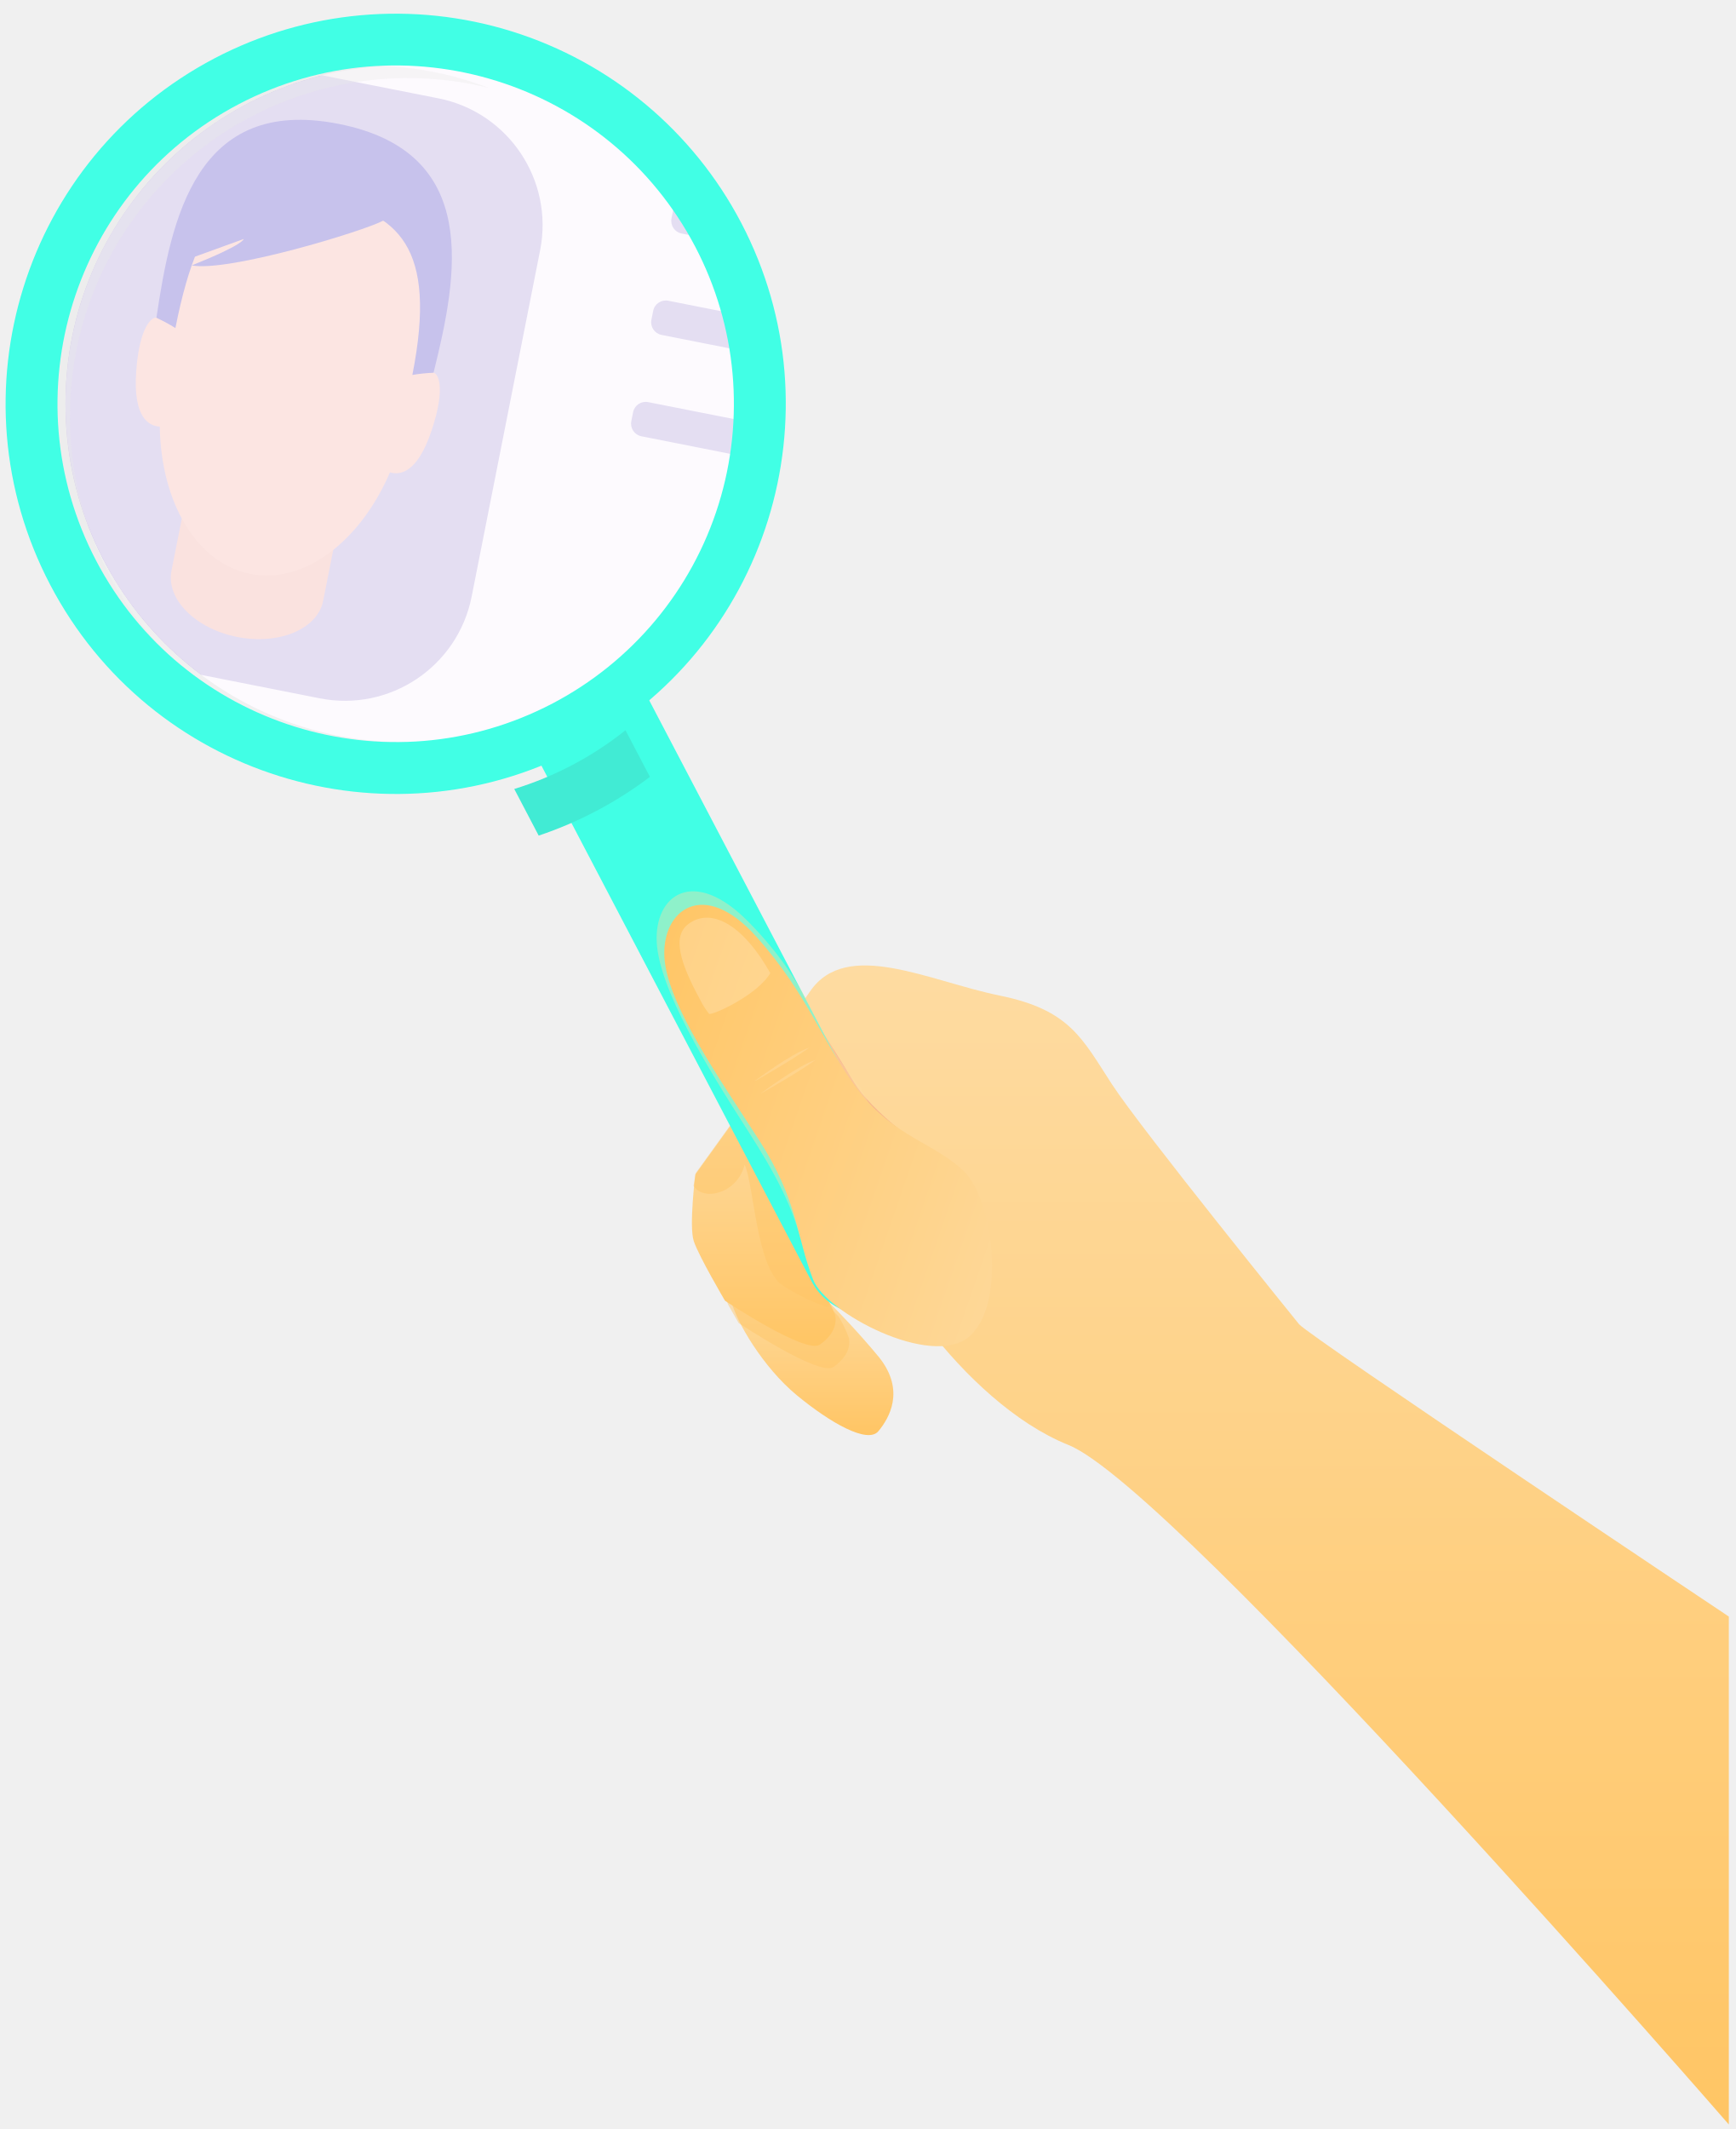
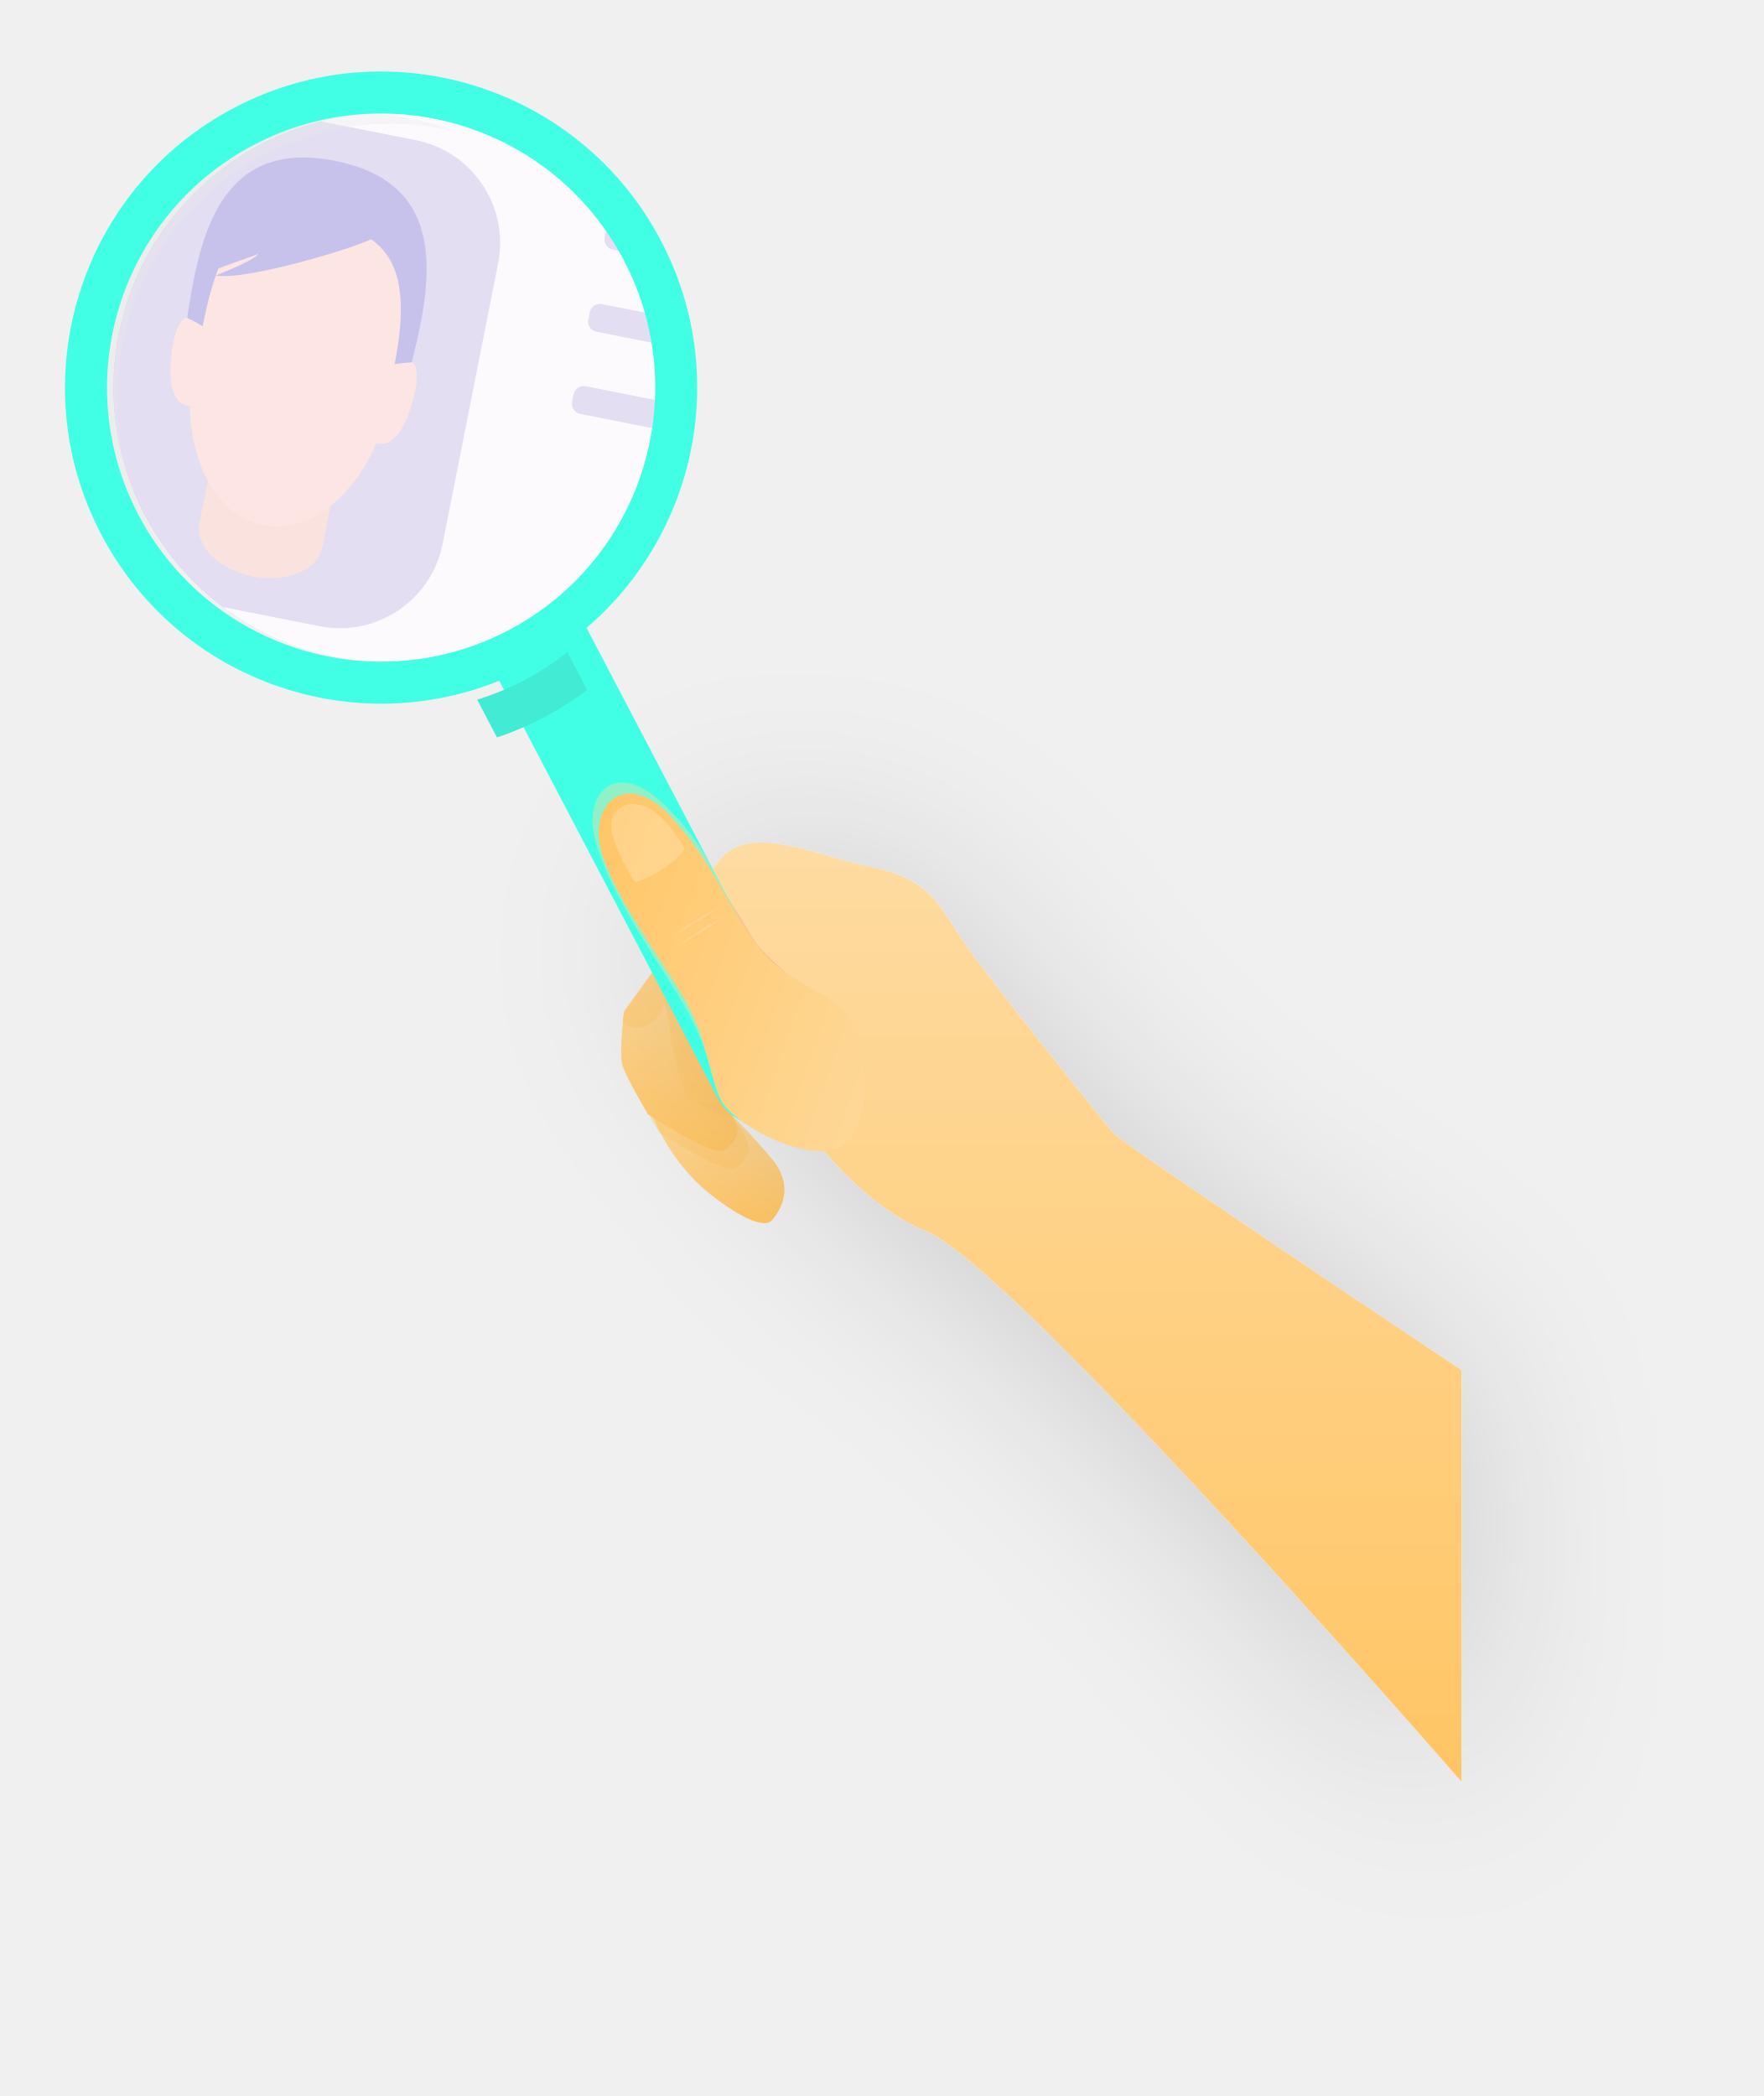
- <svg xmlns="http://www.w3.org/2000/svg" xmlns:xlink="http://www.w3.org/1999/xlink" width="349px" height="428px" viewBox="0 0 349 428" version="1.1">
+ <svg xmlns="http://www.w3.org/2000/svg" xmlns:xlink="http://www.w3.org/1999/xlink" width="437.635" height="520.097" viewBox="0 0 437.635 520.097">
  <defs>
-     <circle id="path-1" cx="96.174" cy="96.174" r="68.005" />
-     <linearGradient x1="50%" y1="0%" x2="50%" y2="100%" id="linearGradient-3">
-       <stop stop-color="#FEDBA1" offset="0%" />
-       <stop stop-color="#FFC564" offset="100%" />
+     <clipPath id="clip-path">
+       <circle id="Ellipse_7" data-name="Ellipse 7" cx="68.005" cy="68.005" r="68.005" transform="translate(0 96.174) rotate(-45)" fill="none" />
+     </clipPath>
+     <linearGradient id="linear-gradient" x1="0.5" x2="0.5" y2="1" gradientUnits="objectBoundingBox">
+       <stop offset="0" stop-color="#fedba1" />
+       <stop offset="1" stop-color="#ffc564" />
    </linearGradient>
-     <linearGradient x1="20.3%" y1="-292.6%" x2="100%" y2="1.11022302e-14%" id="linearGradient-4">
-       <stop stop-color="#FEDBA1" offset="0%" />
-       <stop stop-color="#FFC564" offset="100%" />
-     </linearGradient>
-     <linearGradient x1="50%" y1="0%" x2="50%" y2="100%" id="linearGradient-5">
-       <stop stop-color="#FEDBA1" offset="0%" />
-       <stop stop-color="#FFC564" offset="100%" />
-     </linearGradient>
-     <linearGradient x1="20.3%" y1="-292.6%" x2="100%" y2="0%" id="linearGradient-6">
-       <stop stop-color="#FEDBA1" offset="0%" />
-       <stop stop-color="#FFC564" offset="100%" />
-     </linearGradient>
-     <linearGradient x1="50%" y1="0%" x2="50%" y2="100%" id="linearGradient-7">
-       <stop stop-color="#FEDBA1" offset="0%" />
-       <stop stop-color="#FFC564" offset="100%" />
-     </linearGradient>
-     <linearGradient x1="127.2%" y1="93.2%" x2="-17.4%" y2="25.9%" id="linearGradient-8">
-       <stop stop-color="#FEDBA1" offset="0%" />
-       <stop stop-color="#FFC564" offset="100%" />
-     </linearGradient>
+     <linearGradient id="linear-gradient-2" x1="0.203" y1="-2.926" xlink:href="#linear-gradient" />
+     <filter id="Path_102" x="92.256" y="137.094" width="345.379" height="383.003" filterUnits="userSpaceOnUse">
+       <feOffset dy="3" input="SourceAlpha" />
+       <feGaussianBlur stdDeviation="25" result="blur" />
+       <feFlood flood-opacity="0.161" />
+       <feComposite operator="in" in2="blur" />
+       <feComposite in="SourceGraphic" />
+     </filter>
+     <linearGradient id="linear-gradient-6" x1="1.272" y1="0.932" x2="-0.174" y2="0.259" xlink:href="#linear-gradient" />
  </defs>
-   <g id="Artboard" stroke="none" stroke-width="1" fill="none" fill-rule="evenodd">
-     <g id="5" transform="translate(-15, -15)">
-       <g id="Group_145">
-         <g id="Group_144-Clipped">
-           <mask id="mask-2" fill="white">
-             <use xlink:href="#path-1" />
-           </mask>
-           <g id="Ellipse_7" transform="translate(96.17359, 96.174) rotate(-45) translate(-96.17359, -96.174) " />
-           <g id="Group_144" mask="url(#mask-2)">
-             <g transform="translate(-41, -4)" id="Group_143">
-               <g transform="translate(0.872, 0.989)">
-                 <rect id="Rectangle_87" fill="#F8F1FC" fill-rule="nonzero" transform="translate(147.3911, 184.3993) rotate(11.18633) translate(-147.3911, -184.3993) " x="29.887" y="19.666" width="235.008" height="329.467" />
-                 <rect id="Rectangle_88" fill="#AE9AD9" fill-rule="nonzero" transform="translate(113.0785, 94.4751) rotate(11.18633) translate(-113.0785, -94.4751) " x="68.457" y="32.998" width="89.244" height="122.955" rx="25.995" />
-                 <g id="Group_142" transform="translate(82.43, 42.096)" fill-rule="nonzero">
-                   <path d="M40.838,0.829 C12.082,-4.871 7.105,19.974 4.151,39.798 L8.651,44.357 L31.312,48.85 L53.974,53.344 L59.874,50.844 C64.715,31.397 69.596,6.531 40.838,0.829 Z" id="Path_93" fill="#5546C5" />
-                   <path d="M40.49,82.514 L9.99,76.467 L7.19,90.596 L7.198,90.596 C7.198,90.613 7.183,90.627 7.18,90.644 C6.053,96.33 11.965,102.293 20.388,103.964 C28.811,105.635 36.551,102.378 37.68,96.691 L37.68,96.641 L37.688,96.641 L40.49,82.514 Z" id="Path_94" fill="#F0A79E" />
-                   <path d="M59.881,50.848 C58.451,50.904 57.027,51.052 55.616,51.291 C60.783,25.233 52.516,18.766 37.97,15.883 C21.036,12.526 13.27,15.139 7.97,41.864 C6.741,41.095 5.465,40.405 4.148,39.798 C3.365,39.578 0.727,41.312 0.081,50.698 C-0.565,60.084 2.787,61.565 4.829,61.678 L4.829,61.678 C5.049,76.785 12.154,89.122 23.014,91.278 C33.874,93.434 45.142,84.744 51.114,70.87 C53.09,71.462 56.592,71.105 59.478,62.478 C62.465,53.553 60.691,50.944 59.881,50.848 Z" id="Path_95" fill="#F5B1A8" />
-                   <path d="M49.752,20.272 C45.936,22.337 18.67,30.662 11.252,29.272 C21.839,25.043 21.703,23.96 21.703,23.96 L11.252,27.751 C11.252,27.751 13.986,13.4 22.921,11.775 C31.856,10.15 51.759,13.608 51.759,13.608 L52.707,20.385 L49.752,20.272 Z" id="Path_96" fill="#5546C5" />
-                 </g>
-                 <path d="M192.172,65.108 L265.221,65.108 C266.646,65.108 267.802,66.264 267.802,67.689 L267.802,69.531 C267.799,70.955 266.645,72.108 265.221,72.108 L192.171,72.108 C190.747,72.108 189.592,70.955 189.59,69.531 L189.59,67.69 C189.59,66.264 190.746,65.108 192.172,65.108 Z" id="Rectangle_89" fill="#AE9AD9" fill-rule="nonzero" transform="translate(228.696, 68.60806) rotate(11.18633) translate(-228.696, -68.60806) " />
-                 <path d="M188.13,85.489 L261.18,85.489 C262.606,85.489 263.762,86.645 263.762,88.071 L263.762,89.912 C263.759,91.336 262.604,92.489 261.18,92.489 L188.13,92.489 C186.706,92.489 185.551,91.336 185.549,89.912 L185.549,88.07 C185.549,86.645 186.705,85.489 188.13,85.489 Z" id="Rectangle_90" fill="#AE9AD9" fill-rule="nonzero" transform="translate(224.6555, 88.98916) rotate(11.18633) translate(-224.6555, -88.98916) " />
-                 <path d="M184.089,105.87 L257.138,105.87 C258.563,105.87 259.719,107.026 259.719,108.451 L259.719,110.293 C259.717,111.717 258.562,112.87 257.138,112.87 L184.088,112.87 C182.664,112.87 181.509,111.717 181.507,110.293 L181.507,108.452 C181.507,107.026 182.663,105.87 184.089,105.87 Z" id="Rectangle_91" fill="#AE9AD9" fill-rule="nonzero" transform="translate(220.613, 109.3701) rotate(11.18633) translate(-220.613, -109.3701) " />
-                 <path d="M236.58,208.433 L57.462,172.917 C56.102,172.643 55.219,171.323 55.484,169.961 L55.869,168.023 C56.143,166.663 57.463,165.779 58.825,166.045 L237.944,201.562 C239.304,201.836 240.188,203.156 239.922,204.518 L239.538,206.455 C239.264,207.816 237.942,208.7 236.58,208.433 L236.58,208.433 Z" id="Path_97" fill="#C9C3CC" fill-rule="nonzero" />
-                 <path d="M51.965,206.448 L234.437,206.448 C235.863,206.448 237.019,207.604 237.019,209.03 L237.019,210.871 C237.017,212.295 235.862,213.448 234.438,213.448 L51.965,213.448 C50.541,213.448 49.386,212.295 49.384,210.871 L49.384,209.029 C49.384,207.604 50.539,206.448 51.965,206.448 Z" id="Rectangle_92" fill="#C9C3CC" fill-rule="nonzero" transform="translate(143.2015, 209.9482) rotate(11.18633) translate(-143.2015, -209.9482) " />
-                 <path d="M48.167,221.918 L155.52,221.918 C156.945,221.918 158.101,223.073 158.101,224.499 L158.101,226.341 C158.099,227.764 156.944,228.918 155.52,228.918 L48.166,228.918 C46.742,228.918 45.587,227.764 45.585,226.341 L45.585,224.5 C45.585,223.074 46.741,221.918 48.167,221.918 Z" id="Rectangle_93" fill="#C9C3CC" fill-rule="nonzero" transform="translate(101.8431, 225.4176) rotate(11.18633) translate(-101.8431, -225.4176) " />
-                 <path d="M41.787,255.998 L224.26,255.998 C225.686,255.998 226.841,257.154 226.841,258.579 L226.841,260.421 C226.839,261.845 225.684,262.998 224.26,262.998 L41.788,262.998 C40.364,262.998 39.208,261.845 39.206,260.421 L39.206,258.579 C39.206,257.154 40.361,255.998 41.787,255.998 Z" id="Rectangle_94" fill="#C9C3CC" fill-rule="nonzero" transform="translate(133.0235, 259.4982) rotate(11.18633) translate(-133.0235, -259.4982) " />
-                 <path d="M37.988,271.468 L145.342,271.468 C146.768,271.468 147.923,272.624 147.923,274.049 L147.923,275.891 C147.921,277.315 146.766,278.468 145.342,278.468 L37.989,278.468 C36.565,278.468 35.41,277.315 35.407,275.891 L35.407,274.049 C35.407,272.624 36.563,271.468 37.988,271.468 Z" id="Rectangle_95" fill="#C9C3CC" fill-rule="nonzero" transform="translate(91.66526, 274.9683) rotate(11.186) translate(-91.66526, -274.9683) " />
-               </g>
-             </g>
+   <g id="Group_1" data-name="Group 1" transform="translate(-1211.737 -239.904)">
+     <g id="Group_145" data-name="Group 145" transform="translate(1211.737 239.904)">
+       <g id="Group_144" data-name="Group 144" clip-path="url(#clip-path)">
+         <g id="Group_143" data-name="Group 143" transform="translate(-40.128 -3.011)">
+           <rect id="Rectangle_87" data-name="Rectangle 87" width="235.008" height="329.467" transform="matrix(0.981, 0.194, -0.194, 0.981, 64.078, 0)" fill="#f8f1fc" />
+           <rect id="Rectangle_88" data-name="Rectangle 88" width="89.244" height="122.955" rx="25.995" transform="matrix(0.981, 0.194, -0.194, 0.981, 81.231, 25.509)" fill="#ae9ad9" />
+           <g id="Group_142" data-name="Group 142" transform="translate(82.43 42.096)">
+             <path id="Path_93" data-name="Path 93" d="M843.206,126.47c-28.756-5.7-33.733,19.145-36.687,38.969l4.5,4.559,22.661,4.493,22.662,4.494,5.9-2.5C867.083,157.038,871.964,132.172,843.206,126.47Z" transform="translate(-802.368 -125.641)" fill="#5546c5" />
+             <path id="Path_94" data-name="Path 94" d="M842.935,210.178l-30.5-6.047-2.8,14.129h.008c0,.017-.015.031-.018.048-1.127,5.686,4.785,11.649,13.208,13.32s16.163-1.586,17.292-7.273v-.05h.008Z" transform="translate(-802.445 -127.664)" fill="#f0a79e" />
+             <path id="Path_95" data-name="Path 95" d="M862.139,176.879a33.236,33.236,0,0,0-4.265.443c5.167-26.058-3.1-32.525-17.646-35.408-16.934-3.357-24.7-.744-30,25.981a34.027,34.027,0,0,0-3.822-2.066c-.783-.22-3.421,1.514-4.067,10.9s2.706,10.867,4.748,10.98h0c.22,15.107,7.325,27.444,18.185,29.6s22.128-6.534,28.1-20.408c1.976.592,5.478.235,8.364-8.392C864.723,179.584,862.949,176.975,862.139,176.879Z" transform="translate(-802.258 -126.031)" fill="#f5b1a8" />
+             <path id="Path_96" data-name="Path 96" d="M852.308,146.213c-3.816,2.065-31.082,10.39-38.5,9,10.587-4.229,10.451-5.312,10.451-5.312l-10.451,3.791s2.734-14.351,11.669-15.976,28.838,1.833,28.838,1.833l.948,6.777Z" transform="translate(-802.556 -125.941)" fill="#5546c5" />
          </g>
+           <path id="Rectangle_89" data-name="Rectangle 89" d="M2.582,0H75.631a2.581,2.581,0,0,1,2.581,2.581V4.423A2.582,2.582,0,0,1,75.631,7H2.581A2.581,2.581,0,0,1,0,4.423V2.582A2.582,2.582,0,0,1,2.582,0Z" transform="matrix(0.981, 0.194, -0.194, 0.981, 191.012, 57.588)" fill="#ae9ad9" />
+           <path id="Rectangle_90" data-name="Rectangle 90" d="M2.581,0h73.05a2.582,2.582,0,0,1,2.582,2.582V4.423A2.582,2.582,0,0,1,75.631,7H2.581A2.581,2.581,0,0,1,0,4.423V2.581A2.581,2.581,0,0,1,2.581,0Z" transform="matrix(0.981, 0.194, -0.194, 0.981, 186.971, 77.969)" fill="#ae9ad9" />
+           <path id="Rectangle_91" data-name="Rectangle 91" d="M2.582,0H75.631a2.581,2.581,0,0,1,2.581,2.581V4.423A2.581,2.581,0,0,1,75.631,7H2.581A2.581,2.581,0,0,1,0,4.423V2.582A2.582,2.582,0,0,1,2.582,0Z" transform="matrix(0.981, 0.194, -0.194, 0.981, 182.929, 98.35)" fill="#ae9ad9" />
+           <path id="Path_97" data-name="Path 97" d="M955.694,295.257,776.576,259.741a2.523,2.523,0,0,1-1.978-2.956l.385-1.938a2.522,2.522,0,0,1,2.956-1.978l179.119,35.517a2.522,2.522,0,0,1,1.978,2.956l-.384,1.937A2.523,2.523,0,0,1,955.694,295.257Z" transform="translate(-719.114 -86.824)" fill="#c9c3cc" />
+           <path id="Rectangle_92" data-name="Rectangle 92" d="M2.581,0H185.054a2.582,2.582,0,0,1,2.582,2.582V4.423A2.581,2.581,0,0,1,185.055,7H2.581A2.581,2.581,0,0,1,0,4.423V2.581A2.581,2.581,0,0,1,2.581,0Z" transform="matrix(0.981, 0.194, -0.194, 0.981, 51.845, 188.314)" fill="#c9c3cc" />
+           <path id="Rectangle_93" data-name="Rectangle 93" d="M2.582,0H109.935a2.581,2.581,0,0,1,2.581,2.581V4.423A2.581,2.581,0,0,1,109.935,7H2.581A2.581,2.581,0,0,1,0,4.423V2.582A2.582,2.582,0,0,1,2.582,0Z" transform="matrix(0.981, 0.194, -0.194, 0.981, 47.333, 211.07)" fill="#c9c3cc" />
+           <path id="Rectangle_94" data-name="Rectangle 94" d="M2.581,0H185.055a2.581,2.581,0,0,1,2.581,2.581V4.423A2.581,2.581,0,0,1,185.055,7H2.582A2.582,2.582,0,0,1,0,4.423V2.581A2.581,2.581,0,0,1,2.581,0Z" transform="matrix(0.981, 0.194, -0.194, 0.981, 41.667, 237.864)" fill="#c9c3cc" />
+           <path id="Rectangle_95" data-name="Rectangle 95" d="M2.581,0H109.935a2.581,2.581,0,0,1,2.581,2.581V4.423A2.581,2.581,0,0,1,109.935,7H2.582A2.582,2.582,0,0,1,0,4.423V2.581A2.581,2.581,0,0,1,2.581,0Z" transform="translate(37.155 260.621) rotate(11.186)" fill="#c9c3cc" />
        </g>
      </g>
-       <path d="M162.015,276.491 C163.026,280.665 168.442,289.88 175.186,295.458 C181.93,301.036 189.465,305.321 191.629,302.717 C193.793,300.113 197.065,294.578 191.815,287.917 C187.677,282.917 183.231,278.181 178.502,273.735 L162.015,276.491 Z" id="Path_98" fill="url(#linearGradient-3)" fill-rule="nonzero" />
-       <path d="M161.169,276.491 C161.224,276.713 161.296,276.958 161.375,277.207 C162.564,279.329 163.538,280.982 163.538,280.982 C163.538,280.982 179.752,291.768 182.573,289.823 C185.394,287.878 185.989,285.682 185.726,284.056 C185.173,282.52 184.47,281.043 183.626,279.645 C180.348,276.245 177.662,273.733 177.662,273.733 L161.169,276.491 Z" id="Path_99" fill="url(#linearGradient-4)" fill-rule="nonzero" opacity="0.46" />
-       <path d="M154.829,251.098 C154.829,251.098 153.512,261.488 154.501,264.498 C155.49,267.508 160.784,276.492 160.784,276.492 C160.784,276.492 176.998,287.278 179.819,285.332 C182.64,283.386 183.235,281.191 182.971,279.565 C182.707,277.939 177.002,268.555 173.426,261.344 C169.85,254.133 164.363,237.873 164.363,237.873 L154.829,251.098 Z" id="Path_100" fill="url(#linearGradient-5)" fill-rule="nonzero" />
-       <path d="M173.314,261.344 C169.738,254.133 164.251,237.873 164.251,237.873 L154.884,250.867 L154.461,253.419 L154.461,253.419 C156.482,256.564 163.285,254.941 164.726,249.158 C166.539,252.617 167.073,270.049 172.347,273.384 C175.199,275.257 178.281,276.755 181.516,277.84 L181.782,277.089 C179.909,273.44 176.008,266.777 173.314,261.344 Z" id="Path_101" fill="url(#linearGradient-6)" fill-rule="nonzero" opacity="0.46" />
-       <g id="Group" transform="translate(167.003, 208.996)" fill="url(#linearGradient-7)" fill-rule="nonzero">
-         <path d="M109.213,72.212 C109.213,72.212 77.613,33.212 71.613,24.012 C65.613,14.812 63.176,9.03 49.03,6.15 C34.884,3.27 18.297,-5.38 10.93,5.241 C3.563,15.862 -3.149,24.376 2.156,33.941 C7.461,43.506 8.363,48.033 12.272,45.397 C16.181,42.761 17.172,39.597 16.565,32.271 C15.958,24.945 24.475,44.001 23.321,50.777 C22.167,57.553 41.26,87.823 62.854,96.498 C84.448,105.173 195.632,233.098 195.632,233.098 L195.632,130.987 C195.632,130.987 111.132,74.587 109.213,72.212 Z" id="Path_102-2" />
-       </g>
-       <path d="M200.023,245.245 C200.023,245.245 190.246,238.451 186.723,232.577 C183.2,226.703 171.986,209.21 171.945,209.147 C166.803,208.835 162.386,209.997 159.445,214.24 C157.219,217.449 155.059,220.463 153.266,223.374 C152.895,225.436 164.483,244.365 165.239,245.162 C165.255,244.009 165.201,242.725 165.08,241.271 C164.831,238.239 166.142,239.731 167.68,242.994 L200.023,245.245 Z" id="Path_103" fill="#EE8B7C" fill-rule="nonzero" opacity="0.46" />
-       <path d="M195.239,277.897 L195.239,277.897 C189.051,281.115 181.425,278.733 178.17,272.564 L122.522,166.345 C119.294,160.184 126.376,161.919 132.537,158.691 L134.626,158.037 C140.787,154.809 141.697,148.447 144.926,154.608 L200.574,260.826 C203.793,267.015 201.41,274.642 195.239,277.897 L195.239,277.897 Z" id="Path_104" fill="#41FFE5" fill-rule="nonzero" />
-       <g id="Group_147" transform="translate(147.034, 194.182)" fill-rule="nonzero">
-         <path d="M39.231,37.333 C32.07,28.151 30.975,18.839 18.492,6.163 C7.37,-5.131 -0.477,0.815 0.023,10.254 C0.523,19.693 10.285,35.596 18.206,47.908 C24.32,57.414 27.122,63.243 28.906,69.719 L32.817,78.383 C33.023,78.775 33.249,79.156 33.495,79.524 C36.088,81.694 38.947,83.524 42.003,84.97 C44.697,85.421 47.465,84.981 49.886,83.716 L49.886,83.716 C56.055,80.461 58.438,72.834 55.219,66.646 L40.888,39.291 C40.332,38.676 39.779,38.035 39.231,37.333 Z" id="Path_105" fill="#FFDCA2" opacity="0.41" />
-         <path d="M31.471,78.069 C27.984,69.088 28.494,62.286 20.571,49.969 C12.648,37.652 2.061,22.628 1.561,13.19 C1.061,3.752 9.441,-2.697 20.03,9.099 C30.619,20.895 33.607,31.086 40.768,40.268 C47.929,49.45 55.868,50.58 61.803,56.292 C67.738,62.004 70.35,83.266 62.782,89.582 C55.214,95.898 34.065,84.749 31.471,78.069 Z" id="Path_106" fill="url(#linearGradient-8)" />
-         <path d="M8.803,21.895 C4.76,14.46 2.983,9.012 6.474,6.507 C11.329,3.023 17.787,7.341 22.851,16.446 C20.314,20.862 11.073,25.046 10.543,24.622 C9.869,23.777 9.286,22.863 8.803,21.895 L8.803,21.895 Z" id="Path_107" fill="#FFFFFF" opacity="0.2" />
-         <path d="M19.554,38.273 C19.554,38.273 27.085,32.559 30.707,31.438 C26.38,34.475 19.554,38.273 19.554,38.273 Z" id="Path_108" fill="#FFDCA2" opacity="0.46" />
-         <path d="M20.836,40.725 C20.836,40.725 28.367,35.011 31.99,33.889 C27.665,36.927 20.836,40.725 20.836,40.725 Z" id="Path_109" fill="#FFDCA2" opacity="0.46" />
-       </g>
-       <circle id="Ellipse_8" fill="#FFFFFF" fill-rule="nonzero" opacity="0.67" transform="translate(96.17359, 96.174) rotate(-45) translate(-96.17359, -96.174) " cx="96.174" cy="96.174" r="68.005" />
-       <path d="M36.83,130.248 C24.415,106.565 27.035,77.804 43.525,56.754 C60.015,35.704 87.313,26.275 113.279,32.66 C89.644,23.625 62.947,28.462 43.984,45.215 C25.022,61.968 16.931,87.865 22.984,112.433 C29.037,137.002 48.232,156.176 72.807,162.203 C57.308,156.314 44.507,144.944 36.83,130.248 L36.83,130.248 Z" id="Path_110" fill="#E8E8E8" fill-rule="nonzero" opacity="0.35" />
-       <path d="M58.171,26.708 C19.805,46.808 4.997,94.205 25.097,132.571 C45.197,170.938 92.593,185.746 130.96,165.646 C169.326,145.546 184.135,98.15 164.035,59.783 C154.383,41.358 137.807,27.523 117.953,21.32 C98.1,15.117 76.595,17.055 58.171,26.708 L58.171,26.708 Z M126.125,156.408 C92.859,173.833 51.765,160.992 34.338,127.727 C16.911,94.462 29.749,53.367 63.014,35.938 C96.278,18.509 137.373,31.345 154.804,64.608 C163.176,80.584 164.858,99.232 159.479,116.448 C154.101,133.665 142.103,148.039 126.125,156.408 L126.125,156.408 Z" id="Path_111" fill="#41FFE5" fill-rule="nonzero" />
-       <path d="M145.685,171.176 L140.774,161.801 C134.127,167.107 126.539,171.113 118.408,173.609 L123.319,182.984 C131.366,180.287 138.92,176.299 145.685,171.176 L145.685,171.176 Z" id="Path_112" fill="#41EBD4" fill-rule="nonzero" />
    </g>
+     <path id="Path_98" data-name="Path 98" d="M921.413,369.256c1.011,4.174,6.427,13.389,13.171,18.967s14.279,9.863,16.443,7.259,5.436-8.139.186-14.8A155.846,155.846,0,0,0,937.9,366.5Z" transform="translate(452.339 147.139)" fill="url(#linear-gradient)" />
+     <path id="Path_99" data-name="Path 99" d="M921.413,369.256c.055.222.127.467.206.716,1.189,2.122,2.163,3.775,2.163,3.775s16.214,10.786,19.035,8.841,3.416-4.141,3.153-5.767a24.774,24.774,0,0,0-2.1-4.411c-3.278-3.4-5.964-5.912-5.964-5.912Z" transform="translate(451.493 147.139)" opacity="0.46" fill="url(#linear-gradient-2)" />
+     <path id="Path_100" data-name="Path 100" d="M915.283,342.914s-1.317,10.39-.328,13.4,6.283,11.994,6.283,11.994,16.214,10.786,19.035,8.84,3.416-4.141,3.152-5.767-5.969-11.01-9.545-18.221-9.063-23.471-9.063-23.471Z" transform="translate(451.283 148.088)" fill="url(#linear-gradient)" />
+     <path id="Path_101" data-name="Path 101" d="M933.89,353.16c-3.576-7.211-9.063-23.471-9.063-23.471l-9.367,12.994-.423,2.552h0c2.021,3.145,8.824,1.522,10.265-4.261,1.813,3.459,2.347,20.891,7.621,24.226a39.706,39.706,0,0,0,9.169,4.456l.266-.751C940.485,365.256,936.584,358.593,933.89,353.16Z" transform="translate(451.161 148.088)" opacity="0.46" fill="url(#linear-gradient-2)" />
+     <g transform="matrix(1, 0, 0, 1, 1211.74, 239.9)" filter="url(#Path_102)">
+       <path id="Path_102-2" data-name="Path 102" d="M1016.413,372.262s-31.6-39-37.6-48.2S970.376,309.08,956.23,306.2s-30.733-11.53-38.1-.909-14.079,19.135-8.774,28.7,6.207,14.092,10.116,11.456,4.9-5.8,4.293-13.126,7.91,11.73,6.756,18.506,17.939,37.046,39.533,45.721,132.778,136.6,132.778,136.6V431.037S1018.332,374.637,1016.413,372.262Z" transform="translate(-740.2 -91.05)" fill="url(#linear-gradient)" />
+     </g>
+     <path id="Path_103" data-name="Path 103" d="M958.822,336.3s-9.777-6.794-13.3-12.668-14.737-23.367-14.778-23.43c-5.142-.312-9.559.85-12.5,5.093-2.226,3.209-4.386,6.223-6.179,9.134-.371,2.062,11.217,20.991,11.973,21.788.016-1.153-.038-2.437-.159-3.891-.249-3.032,1.062-1.54,2.6,1.723Z" transform="translate(452.938 148.849)" fill="#ee8b7c" opacity="0.46" />
+     <path id="Path_104" data-name="Path 104" d="M953.59,367.442h0a12.683,12.683,0,0,1-17.069-5.333L880.873,255.89c-3.228-6.161,3.854-4.426,10.015-7.654l2.089-.654c6.161-3.228,7.071-9.59,10.3-3.429l55.648,106.218a12.683,12.683,0,0,1-5.335,17.071Z" transform="translate(453.386 150.359)" fill="#41ffe5" />
+     <g id="Group_147" data-name="Group 147" transform="translate(1358.771 434.086)">
+       <path id="Path_105" data-name="Path 105" d="M943.56,322.175c-7.161-9.182-8.256-18.494-20.739-31.17-11.122-11.294-18.969-5.348-18.469,4.091s10.262,25.342,18.183,37.654c6.114,9.506,8.916,15.335,10.7,21.811l3.911,8.664a12.724,12.724,0,0,0,.678,1.141,39.741,39.741,0,0,0,8.508,5.446,12.55,12.55,0,0,0,7.883-1.254h0a12.683,12.683,0,0,0,5.333-17.07l-14.331-27.355C944.661,323.518,944.108,322.877,943.56,322.175Z" transform="translate(-904.329 -284.842)" fill="#ffdca2" opacity="0.41" />
+       <path id="Path_106" data-name="Path 106" d="M935.841,362.983c-3.487-8.981-2.977-15.783-10.9-28.1s-18.51-27.341-19.01-36.779,7.88-15.887,18.469-4.091,13.577,21.987,20.738,31.169,15.1,10.312,21.035,16.024,8.547,26.974.979,33.29S938.435,369.663,935.841,362.983Z" transform="translate(-904.37 -284.914)" fill="url(#linear-gradient-6)" />
+       <path id="Path_107" data-name="Path 107" d="M913.254,306.877c-4.043-7.435-5.82-12.883-2.329-15.388,4.855-3.484,11.313.834,16.377,9.939-2.537,4.416-11.778,8.6-12.308,8.176a15.405,15.405,0,0,1-1.74-2.727Z" transform="translate(-904.451 -284.982)" fill="#fff" opacity="0.2" />
+       <path id="Path_108" data-name="Path 108" d="M924.4,323.947s7.531-5.714,11.153-6.835C931.226,320.149,924.4,323.947,924.4,323.947Z" transform="translate(-904.846 -285.674)" fill="#ffdca2" opacity="0.46" />
+       <path id="Path_109" data-name="Path 109" d="M925.716,326.464s7.531-5.714,11.154-6.836C932.545,322.666,925.716,326.464,925.716,326.464Z" transform="translate(-904.88 -285.739)" fill="#ffdca2" opacity="0.46" />
+     </g>
+     <circle id="Ellipse_8" data-name="Ellipse 8" cx="68.005" cy="68.005" r="68.005" transform="translate(1211.737 336.078) rotate(-45)" fill="#fff" opacity="0.67" />
+     <path id="Path_110" data-name="Path 110" d="M803.566,216.516a67.988,67.988,0,0,1,76.449-97.588,67.991,67.991,0,1,0-40.472,129.543,67.731,67.731,0,0,1-35.977-31.955Z" transform="translate(445.001 153.636)" fill="#e8e8e8" opacity="0.35" />
+     <path id="Path_111" data-name="Path 111" d="M819.084,112.7a78.425,78.425,0,1,0,105.864,33.075A78.425,78.425,0,0,0,819.084,112.7Zm67.954,129.7a68,68,0,1,1,28.679-91.8A68,68,0,0,1,887.038,242.4Z" transform="translate(450.824 153.912)" fill="#41ffe5" />
+     <path id="Path_112" data-name="Path 112" d="M910.466,257.9l-4.911-9.375a67.7,67.7,0,0,1-22.366,11.808l4.911,9.375A78.218,78.218,0,0,0,910.466,257.9Z" transform="translate(446.956 153.18)" fill="#41ebd4" />
  </g>
</svg>
